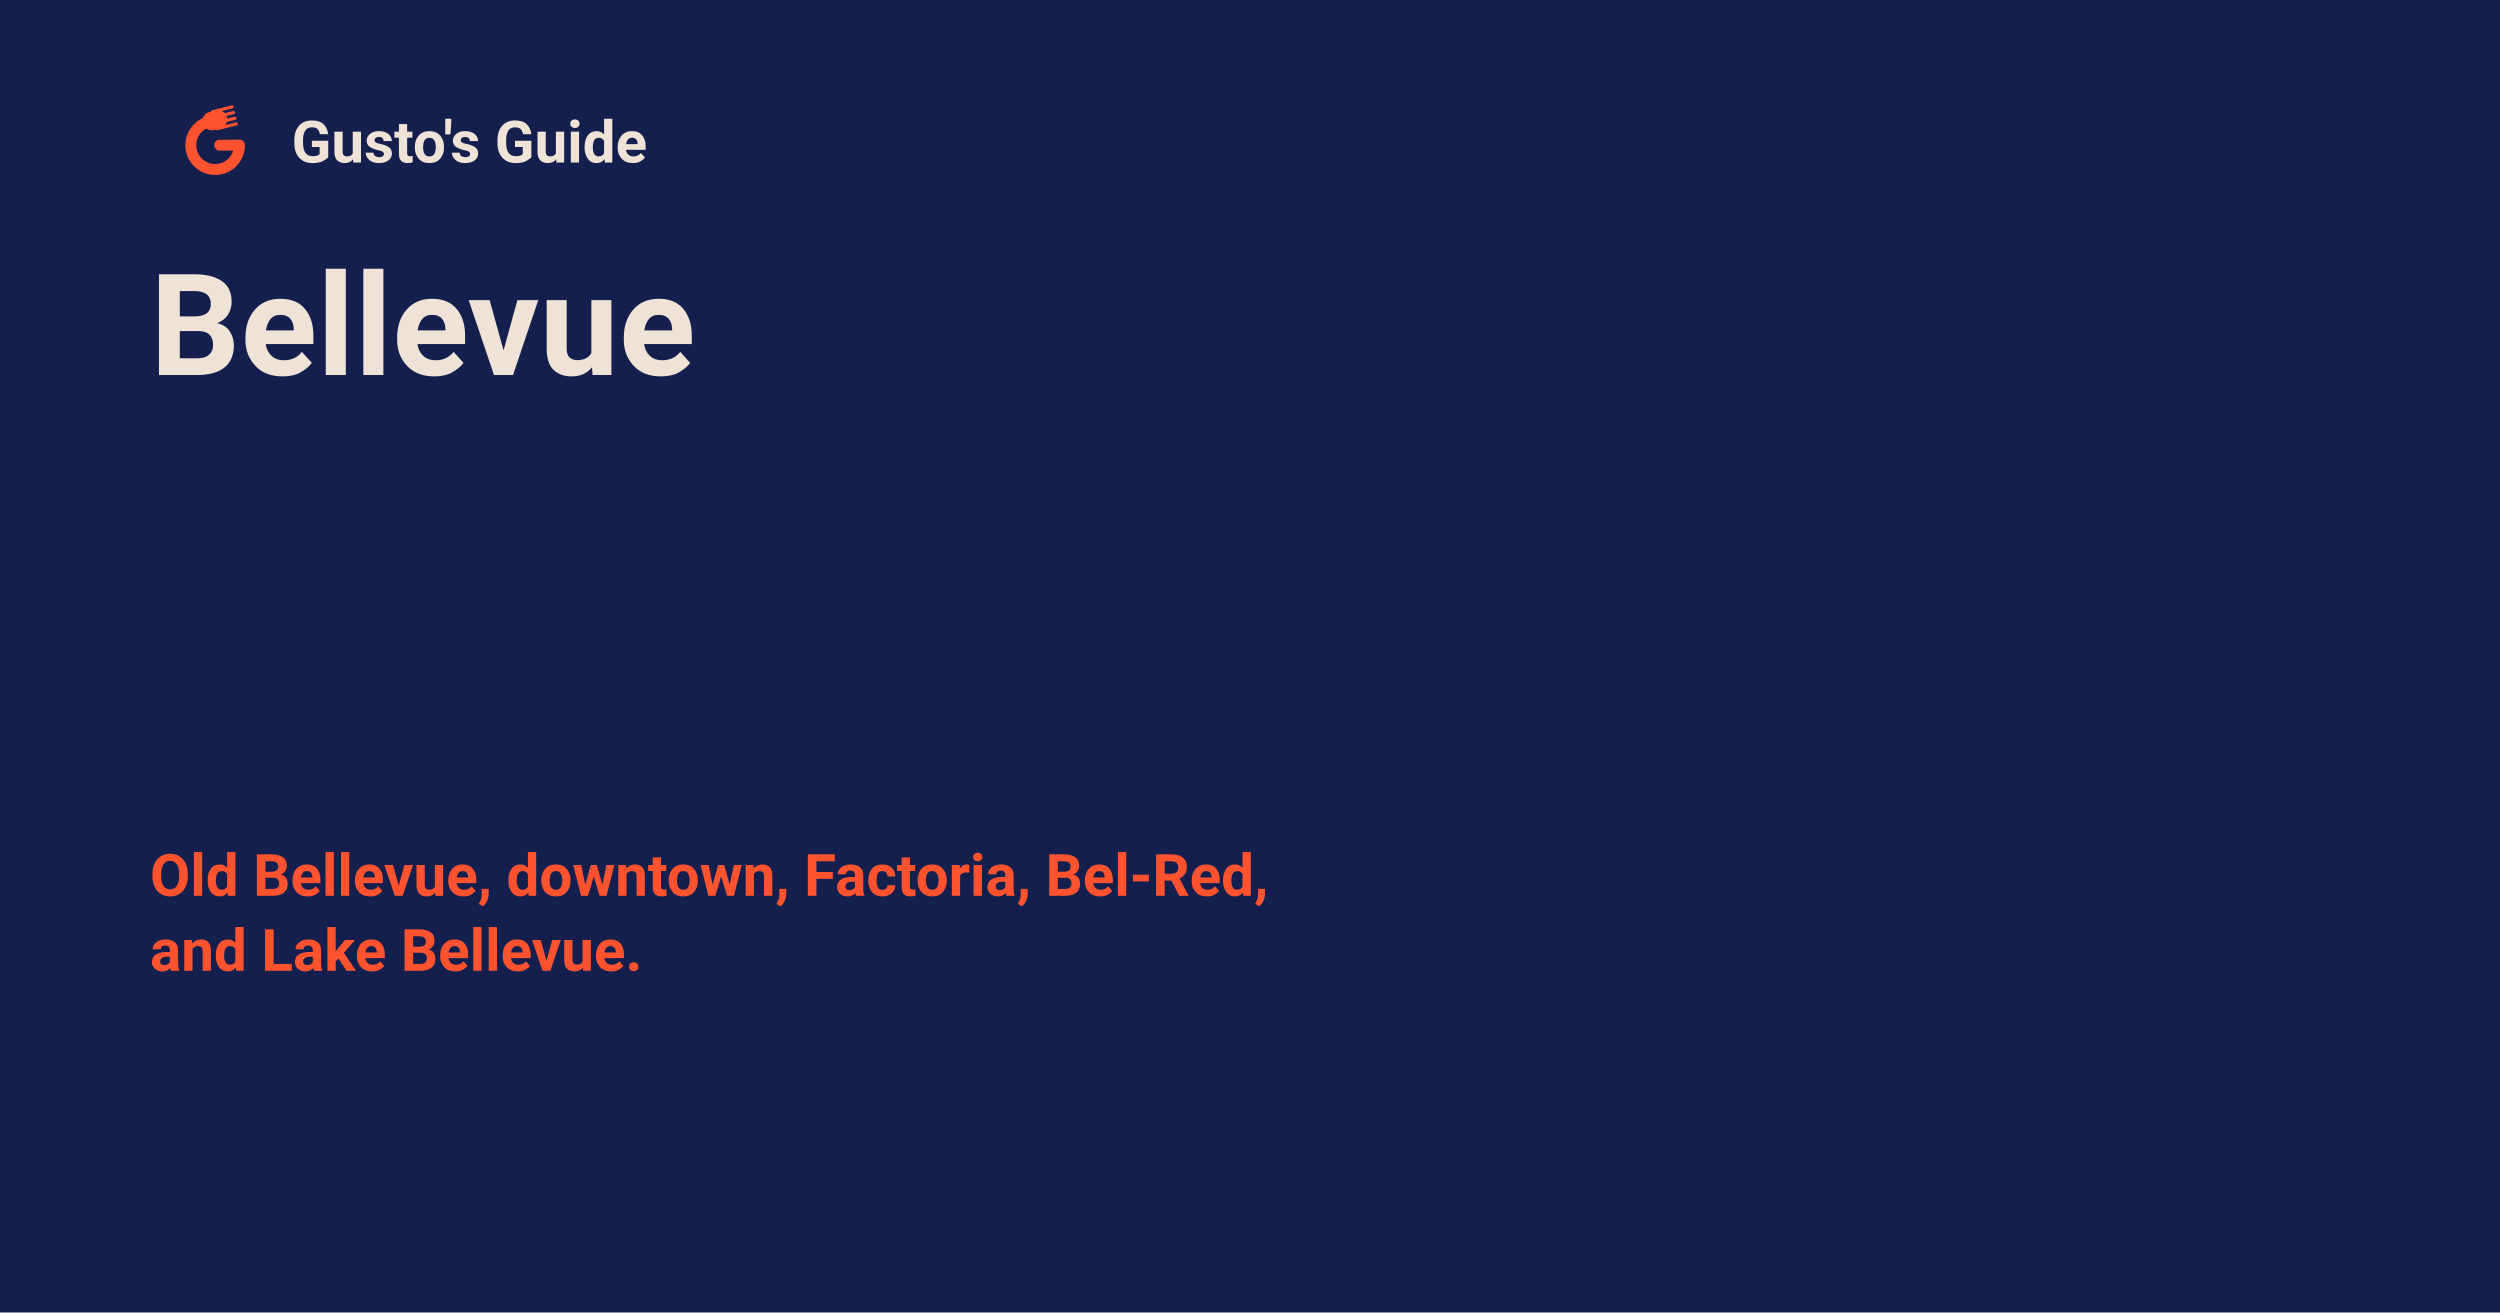
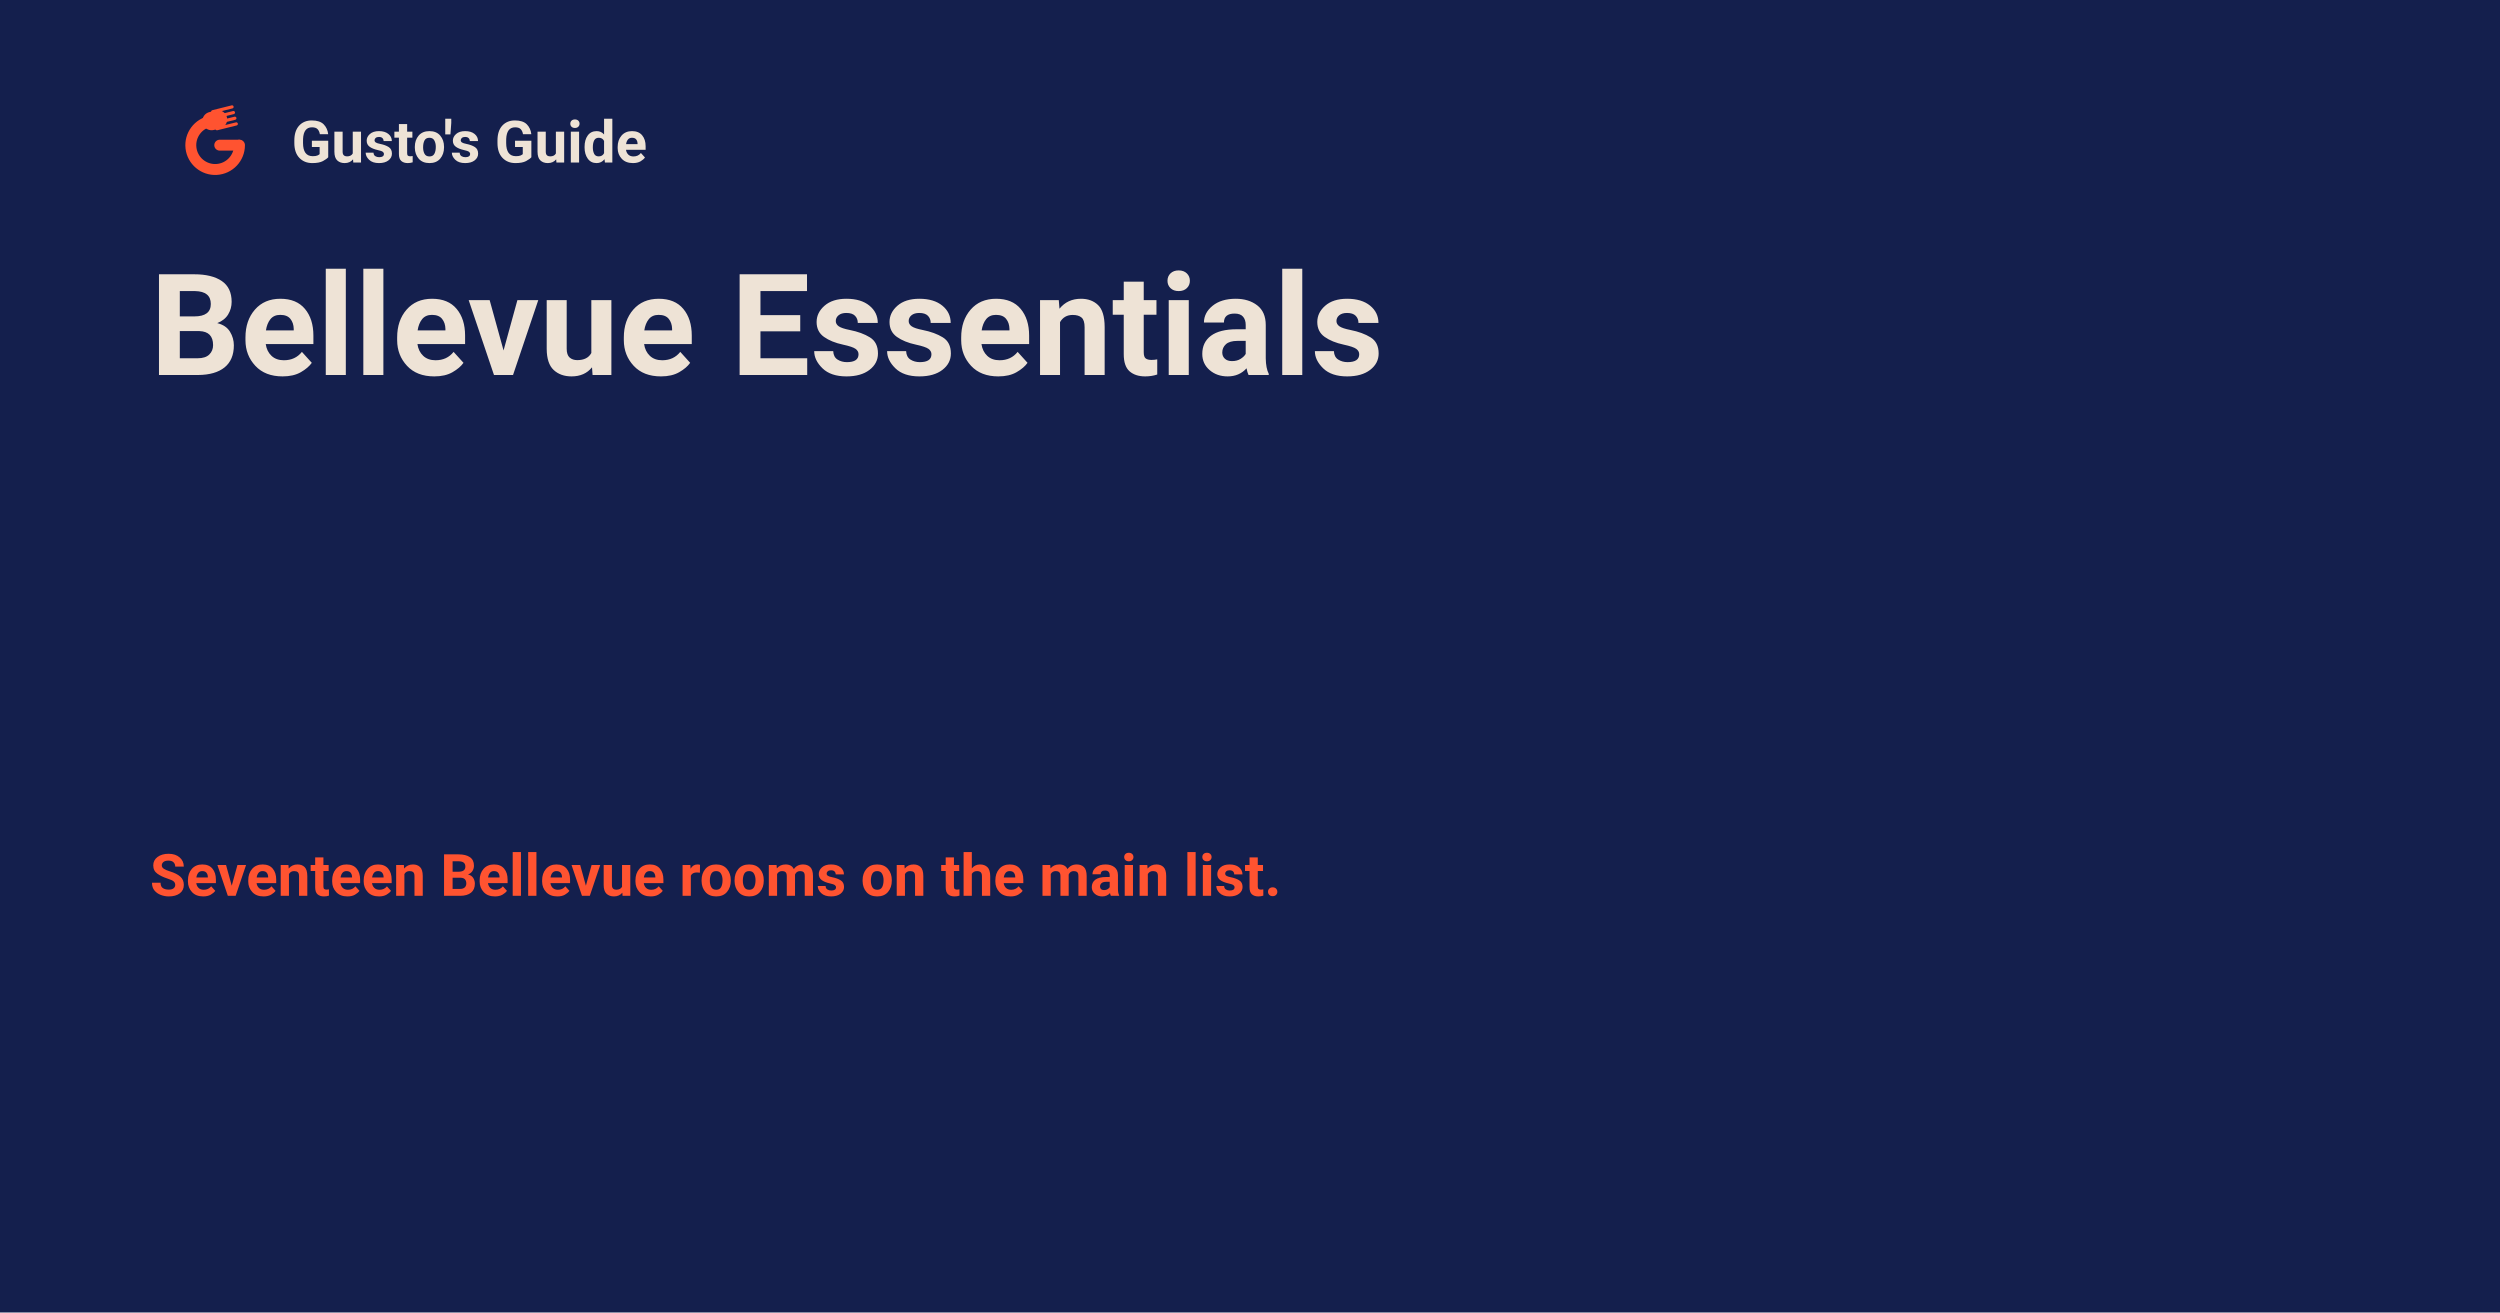
<svg xmlns="http://www.w3.org/2000/svg" width="1200" height="630" viewBox="0 0 1200 630">
  <rect width="1200" height="630" fill="#141F4D" />
  <g transform="translate(72 36) scale(0.92)">
    <g transform="translate(10.59 -0.99)">
      <path d="M 36.1 37.6 A 12.7 12.7 0 1 1 21.19 25.09" fill="none" stroke="#FF5330" stroke-width="5.7" stroke-linecap="round" />
      <path d="M 35.64 37.6 L 25.8 37.6" fill="none" stroke="#FF5330" stroke-width="5.7" stroke-linecap="round" />
      <path d="M 21.19 25.09 L 22.46 24.78" fill="none" stroke="#FF5330" stroke-width="5.7" stroke-linecap="round" />
      <path d="M 21.53 25.01 L 24.88 24.17" fill="none" stroke="#FF5330" stroke-width="9.6" stroke-linecap="round" />
      <path d="M 22.13 20.15 L 32.22 17.63 M 22.86 23.11 L 32.95 20.59 M 23.6 26.06 L 33.69 23.55 M 24.34 29.02 L 34.43 26.51" fill="none" stroke="#FF5330" stroke-width="1.65" stroke-linecap="round" />
    </g>
  </g>
  <text x="140" y="78" fill="#EEE3D6" font-family="system-ui, -apple-system, BlinkMacSystemFont, 'Segoe UI', Roboto, 'Helvetica Neue', Arial, 'Noto Sans', sans-serif" font-weight="600" font-size="28" font-style="normal">Gusto's Guide</text>
-   <text x="72" y="180" fill="#EEE3D6" font-family="system-ui, -apple-system, BlinkMacSystemFont, 'Segoe UI', Roboto, 'Helvetica Neue', Arial, 'Noto Sans', sans-serif" font-weight="600" font-size="68">Bellevue</text>
-   <text x="72" y="430" fill="#FF5330" font-family="system-ui, -apple-system, BlinkMacSystemFont, 'Segoe UI', Roboto, 'Helvetica Neue', Arial, 'Noto Sans', sans-serif" font-weight="600" font-size="28">Old Bellevue, downtown, Factoria, Bel-Red,</text>
-   <text x="72" y="466" fill="#FF5330" font-family="system-ui, -apple-system, BlinkMacSystemFont, 'Segoe UI', Roboto, 'Helvetica Neue', Arial, 'Noto Sans', sans-serif" font-weight="600" font-size="28">and Lake Bellevue.</text>
+   <text x="72" y="180" fill="#EEE3D6" font-family="system-ui, -apple-system, BlinkMacSystemFont, 'Segoe UI', Roboto, 'Helvetica Neue', Arial, 'Noto Sans', sans-serif" font-weight="600" font-size="68">Bellevue Essentials</text>
+   <text x="72" y="430" fill="#FF5330" font-family="system-ui, -apple-system, BlinkMacSystemFont, 'Segoe UI', Roboto, 'Helvetica Neue', Arial, 'Noto Sans', sans-serif" font-weight="600" font-size="28">Seventeen Bellevue rooms on the main list.</text>
</svg>
